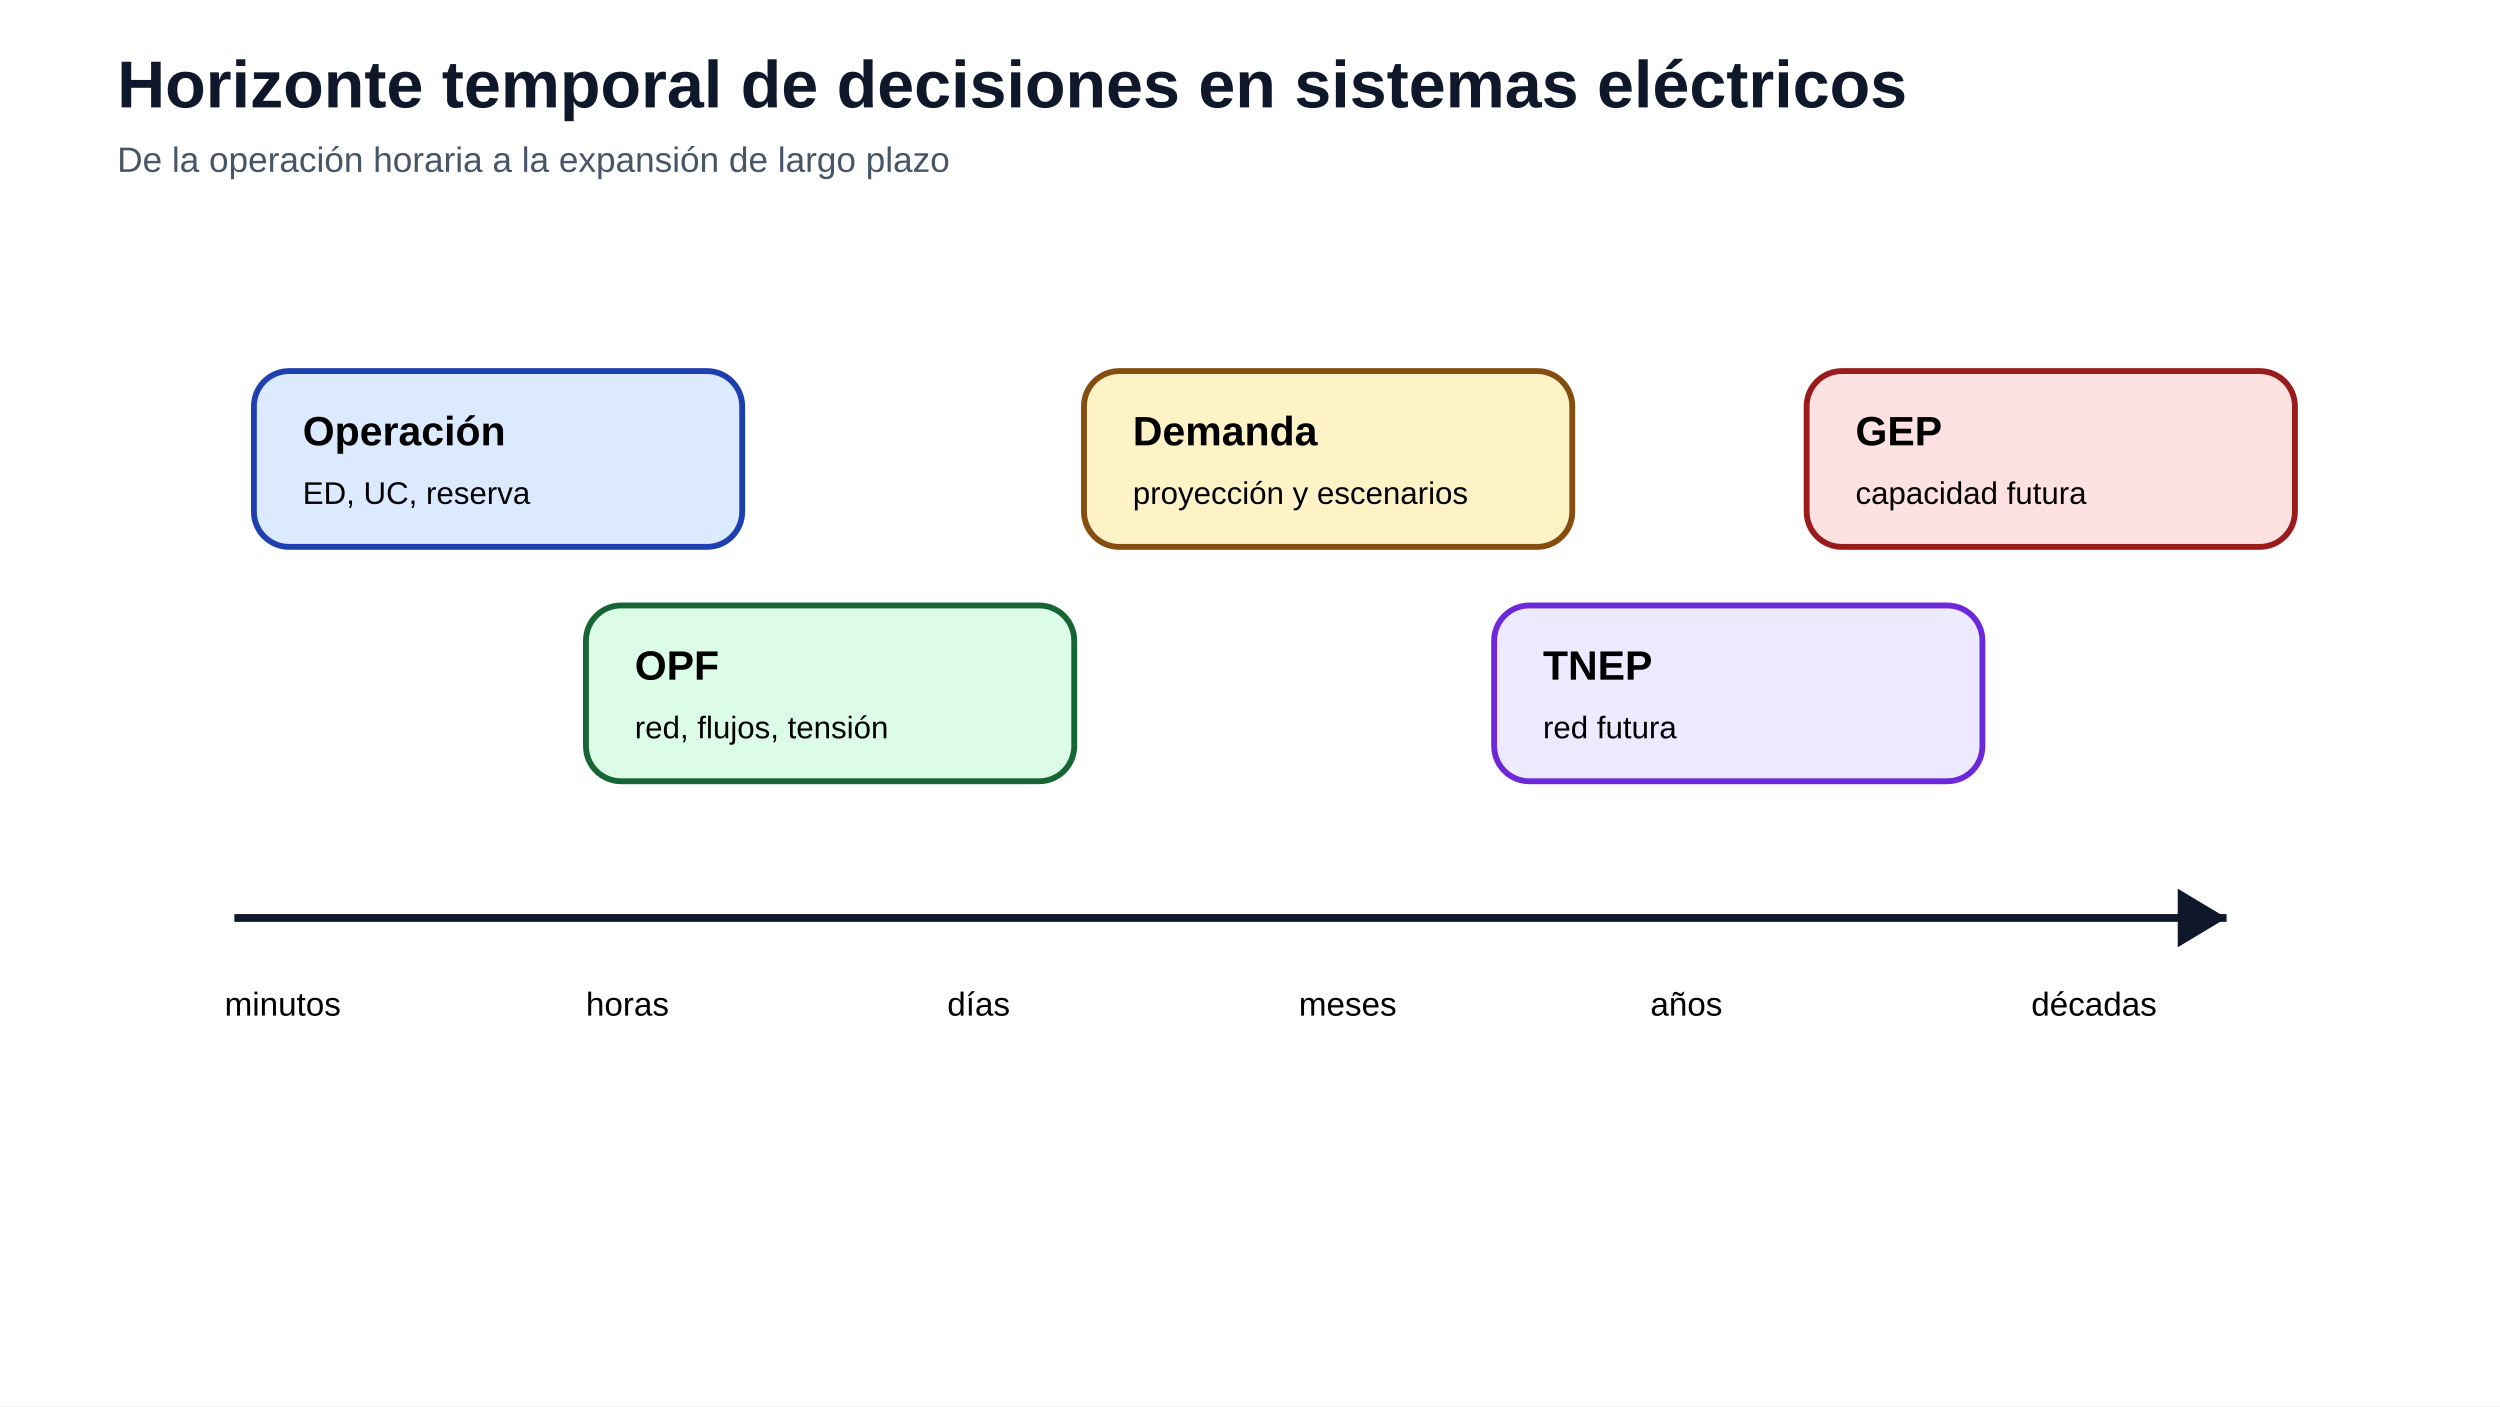
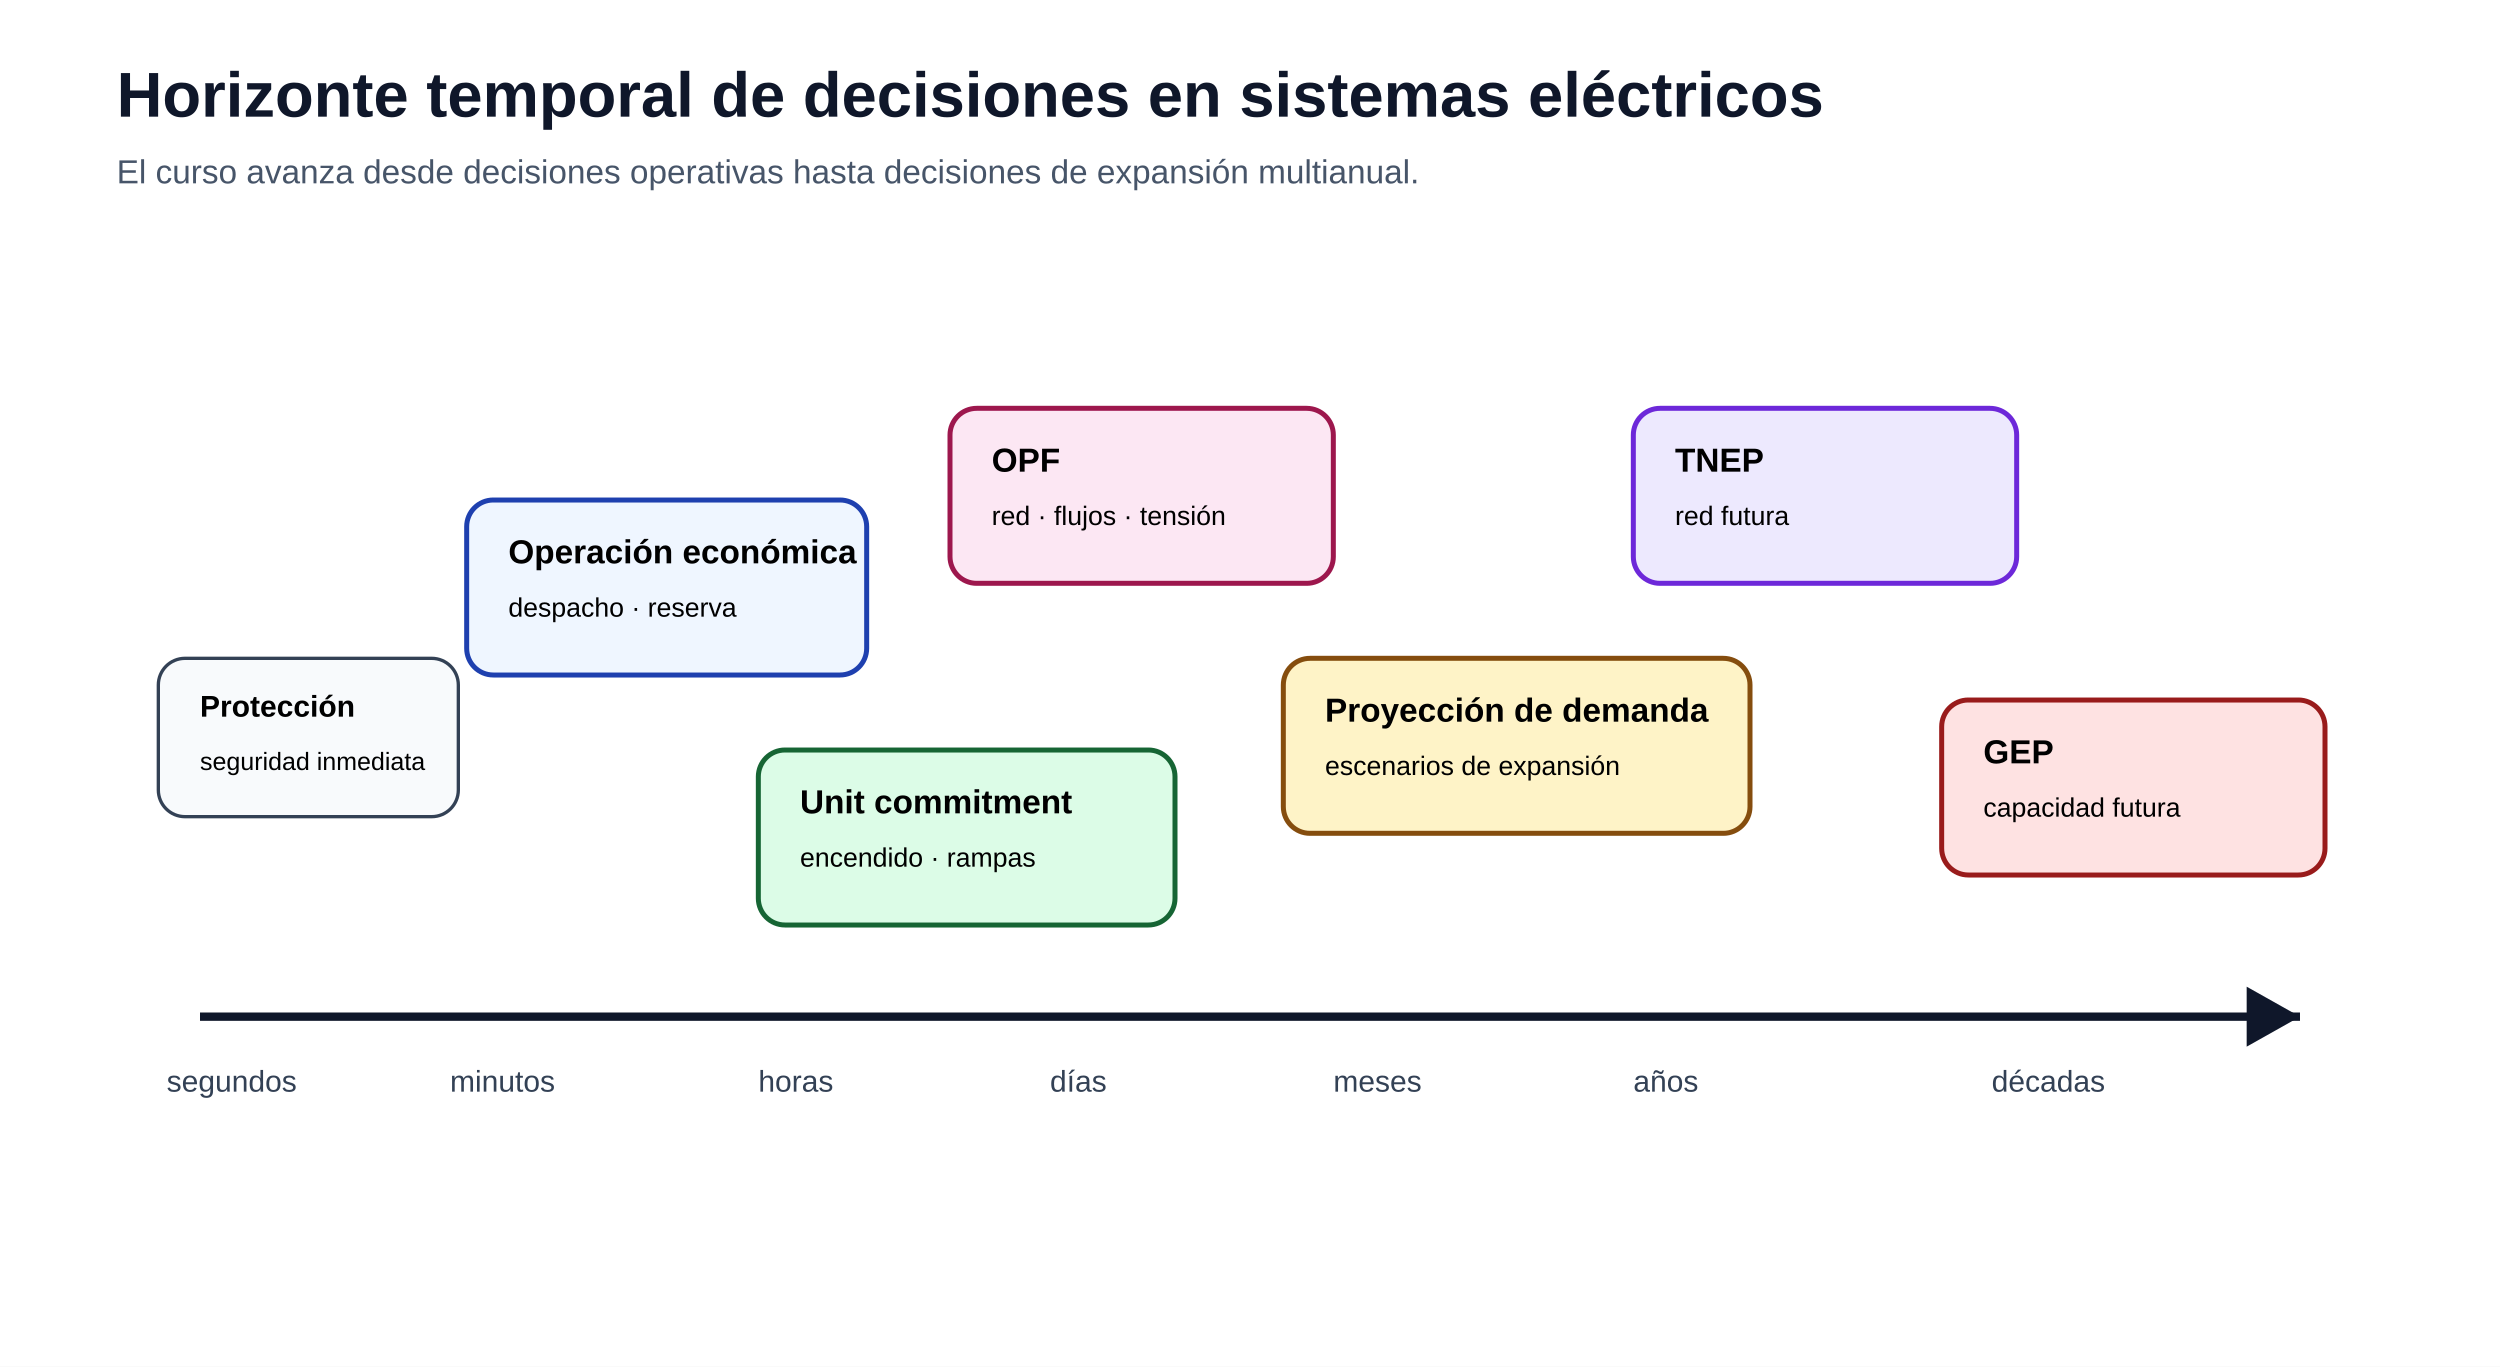
- <svg xmlns="http://www.w3.org/2000/svg" width="1280" height="720" viewBox="0 0 1280 720">
-   <rect width="100%" height="100%" fill="#ffffff" />
-   <text x="60" y="55" font-family="Arial" font-size="34" font-weight="bold" fill="#0f172a">Horizonte temporal de decisiones en sistemas eléctricos</text>
-   <text x="60" y="88" font-family="Arial" font-size="18" fill="#475569">De la operación horaria a la expansión de largo plazo</text>
-   <line x1="120" y1="470" x2="1140" y2="470" stroke="#0f172a" stroke-width="4" />
-   <polygon points="1140,470 1115,455 1115,485" fill="#0f172a" />
-   <text x="115" y="520" font-family="Arial" font-size="17">minutos</text>
-   <text x="300" y="520" font-family="Arial" font-size="17">horas</text>
-   <text x="485" y="520" font-family="Arial" font-size="17">días</text>
-   <text x="665" y="520" font-family="Arial" font-size="17">meses</text>
-   <text x="845" y="520" font-family="Arial" font-size="17">años</text>
-   <text x="1040" y="520" font-family="Arial" font-size="17">décadas</text>
-   <rect x="130" y="190" width="250" height="90" rx="18" fill="#dbeafe" stroke="#1e40af" stroke-width="3" />
-   <text x="155" y="228" font-family="Arial" font-size="21" font-weight="bold">Operación</text>
-   <text x="155" y="258" font-family="Arial" font-size="16">ED, UC, reserva</text>
-   <rect x="300" y="310" width="250" height="90" rx="18" fill="#dcfce7" stroke="#166534" stroke-width="3" />
-   <text x="325" y="348" font-family="Arial" font-size="21" font-weight="bold">OPF</text>
-   <text x="325" y="378" font-family="Arial" font-size="16">red, flujos, tensión</text>
-   <rect x="555" y="190" width="250" height="90" rx="18" fill="#fef3c7" stroke="#854d0e" stroke-width="3" />
-   <text x="580" y="228" font-family="Arial" font-size="21" font-weight="bold">Demanda</text>
-   <text x="580" y="258" font-family="Arial" font-size="16">proyección y escenarios</text>
-   <rect x="765" y="310" width="250" height="90" rx="18" fill="#ede9fe" stroke="#6d28d9" stroke-width="3" />
-   <text x="790" y="348" font-family="Arial" font-size="21" font-weight="bold">TNEP</text>
-   <text x="790" y="378" font-family="Arial" font-size="16">red futura</text>
-   <rect x="925" y="190" width="250" height="90" rx="18" fill="#fee2e2" stroke="#991b1b" stroke-width="3" />
-   <text x="950" y="228" font-family="Arial" font-size="21" font-weight="bold">GEP</text>
-   <text x="950" y="258" font-family="Arial" font-size="16">capacidad futura</text>
+ <svg xmlns="http://www.w3.org/2000/svg" width="1500" height="820" viewBox="0 0 1500 820">
+   <rect width="1500" height="820" fill="#ffffff" />
+   <text x="70" y="70" font-family="Arial" font-size="38" font-weight="bold" fill="#0f172a">Horizonte temporal de decisiones en sistemas eléctricos</text>
+   <text x="70" y="110" font-family="Arial" font-size="20" fill="#475569">El curso avanza desde decisiones operativas hasta decisiones de expansión multianual.</text>
+   <line x1="120" y1="610" x2="1380" y2="610" stroke="#0f172a" stroke-width="5" />
+   <polygon points="1380,610 1348,592 1348,628" fill="#0f172a" />
+   <g font-family="Arial" fill="#334155" font-size="18">
+     <text x="100" y="655">segundos</text>
+     <text x="270" y="655">minutos</text>
+     <text x="455" y="655">horas</text>
+     <text x="630" y="655">días</text>
+     <text x="800" y="655">meses</text>
+     <text x="980" y="655">años</text>
+     <text x="1195" y="655">décadas</text>
+   </g>
+   <g font-family="Arial">
+     <rect x="95" y="395" width="180" height="95" rx="16" fill="#f8fafc" stroke="#334155" stroke-width="2" />
+     <text x="120" y="430" font-size="18" font-weight="bold">Protección</text>
+     <text x="120" y="462" font-size="15">seguridad inmediata</text>
+     <rect x="280" y="300" width="240" height="105" rx="16" fill="#eff6ff" stroke="#1e40af" stroke-width="3" />
+     <text x="305" y="338" font-size="20" font-weight="bold">Operación económica</text>
+     <text x="305" y="370" font-size="16">despacho · reserva</text>
+     <rect x="455" y="450" width="250" height="105" rx="16" fill="#dcfce7" stroke="#166534" stroke-width="3" />
+     <text x="480" y="488" font-size="20" font-weight="bold">Unit commitment</text>
+     <text x="480" y="520" font-size="16">encendido · rampas</text>
+     <rect x="570" y="245" width="230" height="105" rx="16" fill="#fce7f3" stroke="#9d174d" stroke-width="3" />
+     <text x="595" y="283" font-size="20" font-weight="bold">OPF</text>
+     <text x="595" y="315" font-size="16">red · flujos · tensión</text>
+     <rect x="770" y="395" width="280" height="105" rx="16" fill="#fef3c7" stroke="#854d0e" stroke-width="3" />
+     <text x="795" y="433" font-size="20" font-weight="bold">Proyección de demanda</text>
+     <text x="795" y="465" font-size="16">escenarios de expansión</text>
+     <rect x="980" y="245" width="230" height="105" rx="16" fill="#ede9fe" stroke="#6d28d9" stroke-width="3" />
+     <text x="1005" y="283" font-size="20" font-weight="bold">TNEP</text>
+     <text x="1005" y="315" font-size="16">red futura</text>
+     <rect x="1165" y="420" width="230" height="105" rx="16" fill="#fee2e2" stroke="#991b1b" stroke-width="3" />
+     <text x="1190" y="458" font-size="20" font-weight="bold">GEP</text>
+     <text x="1190" y="490" font-size="16">capacidad futura</text>
+   </g>
</svg>
